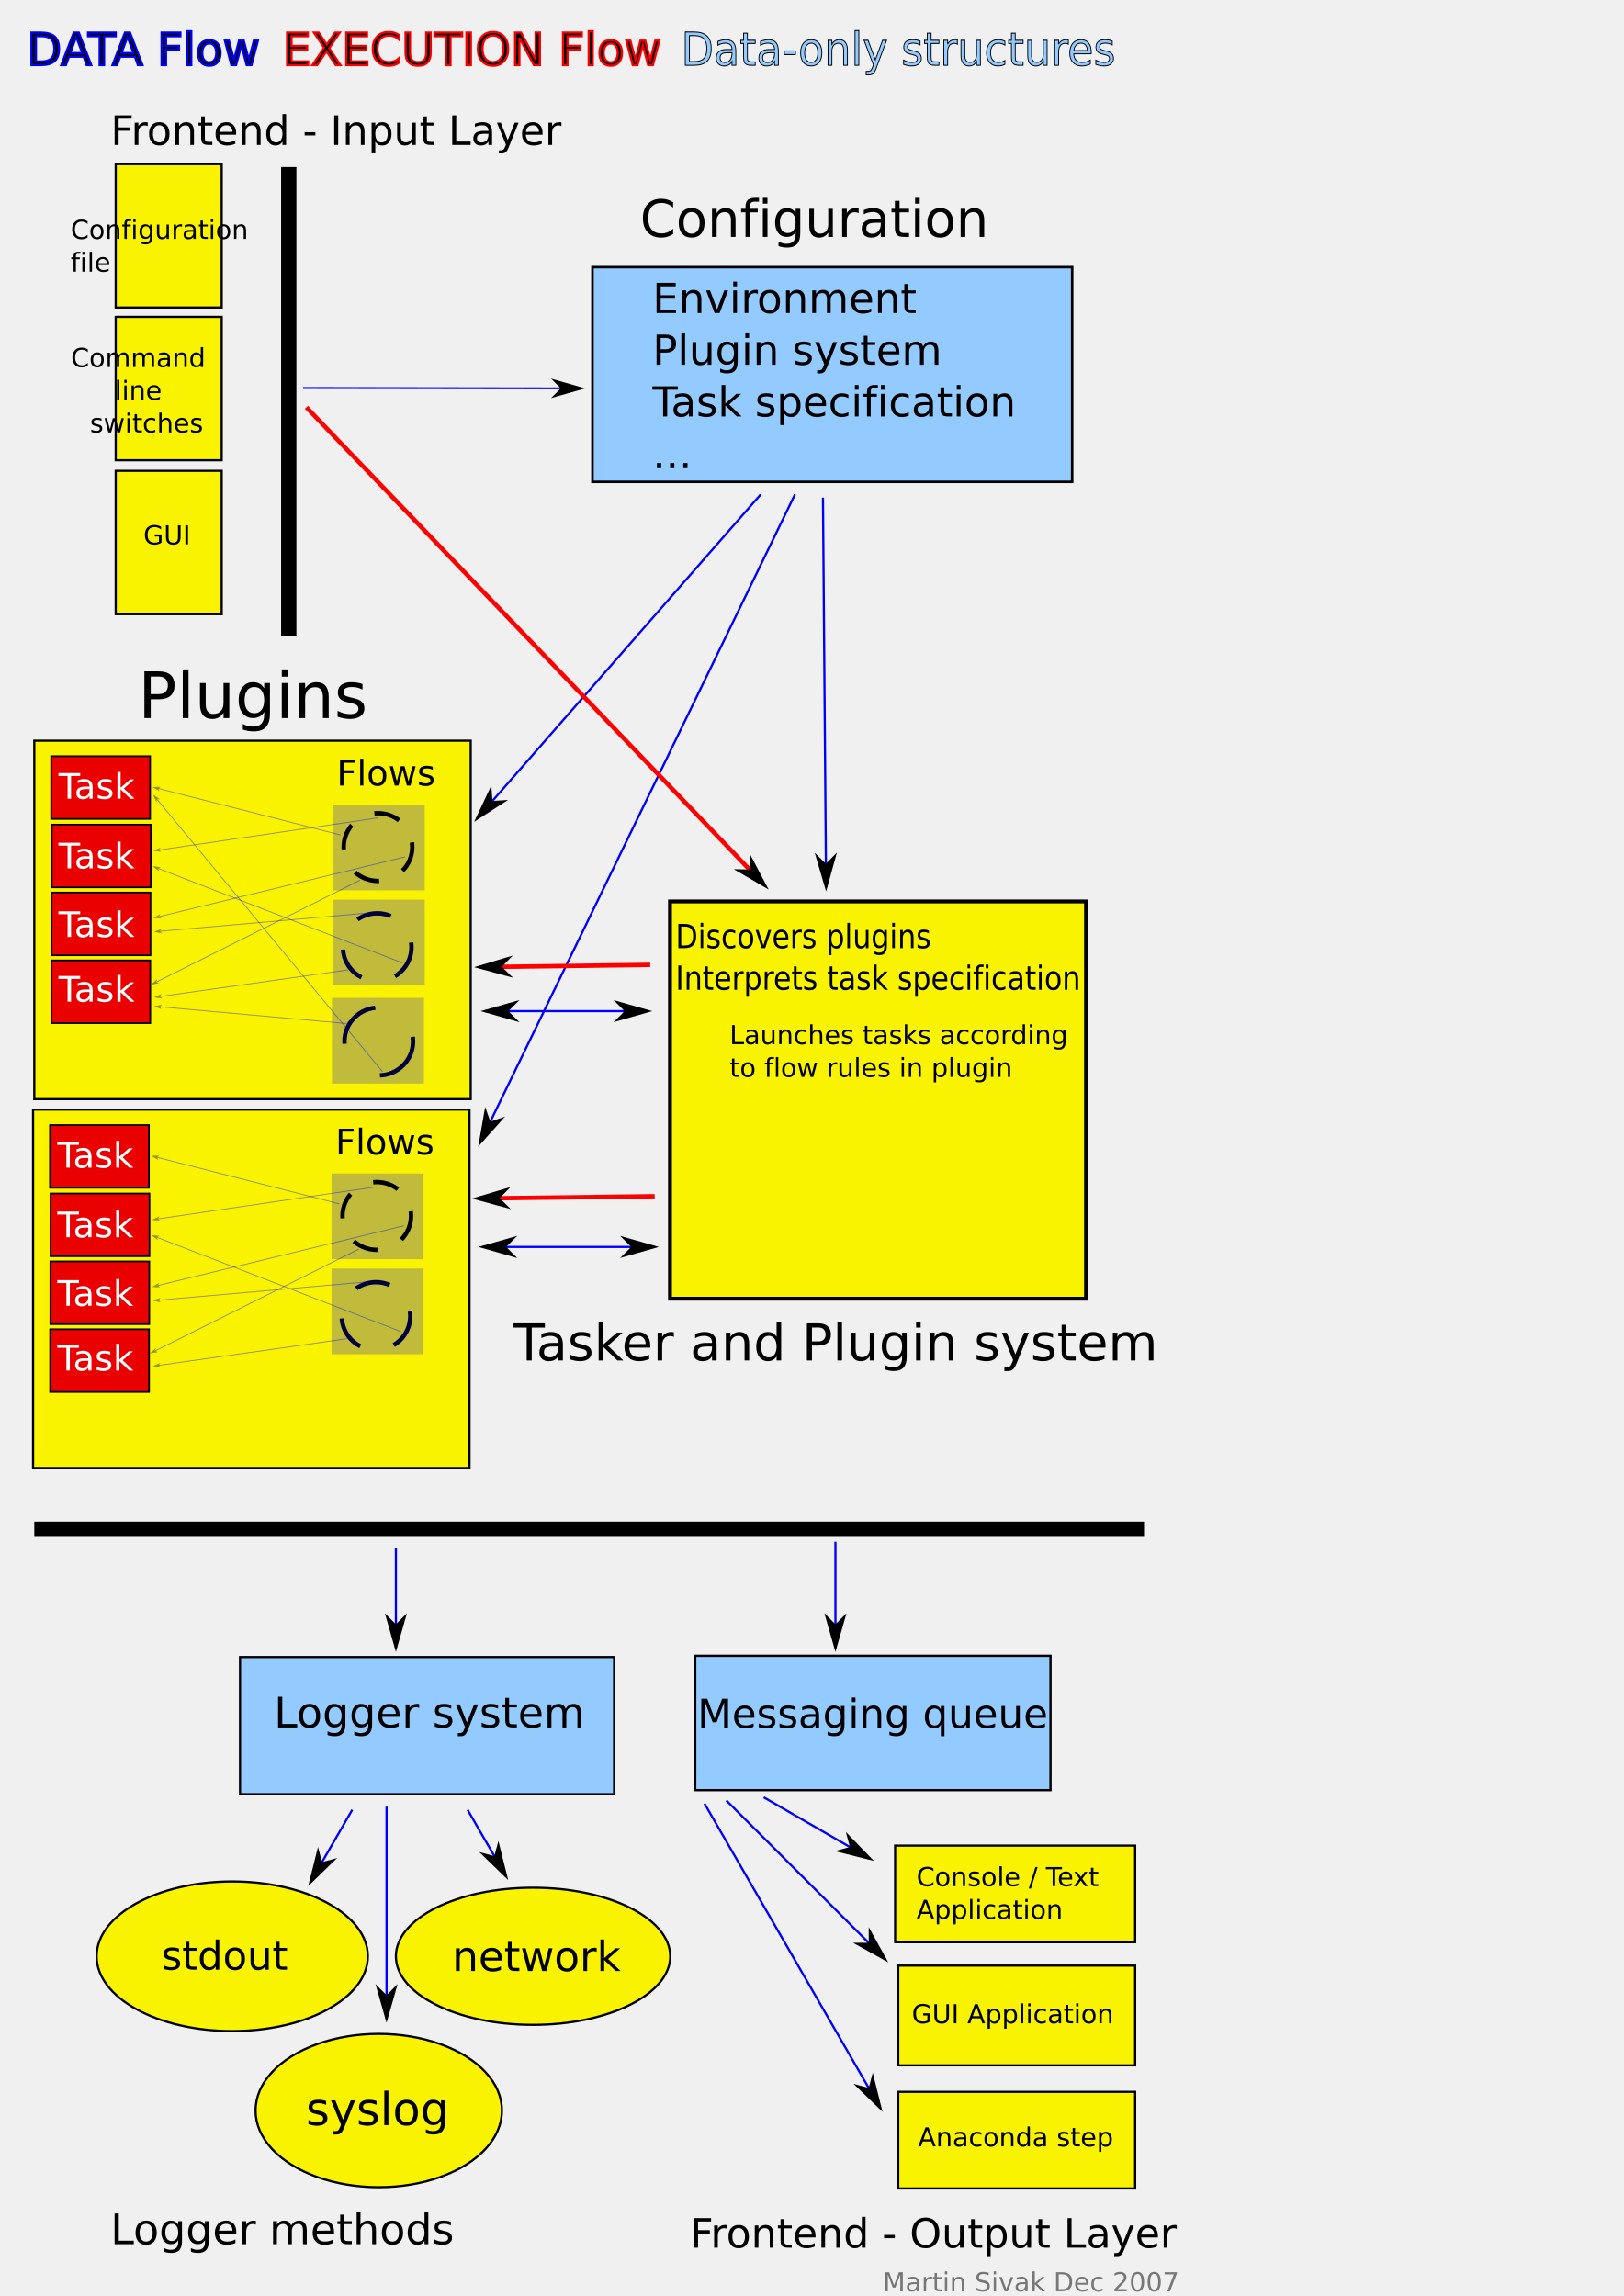
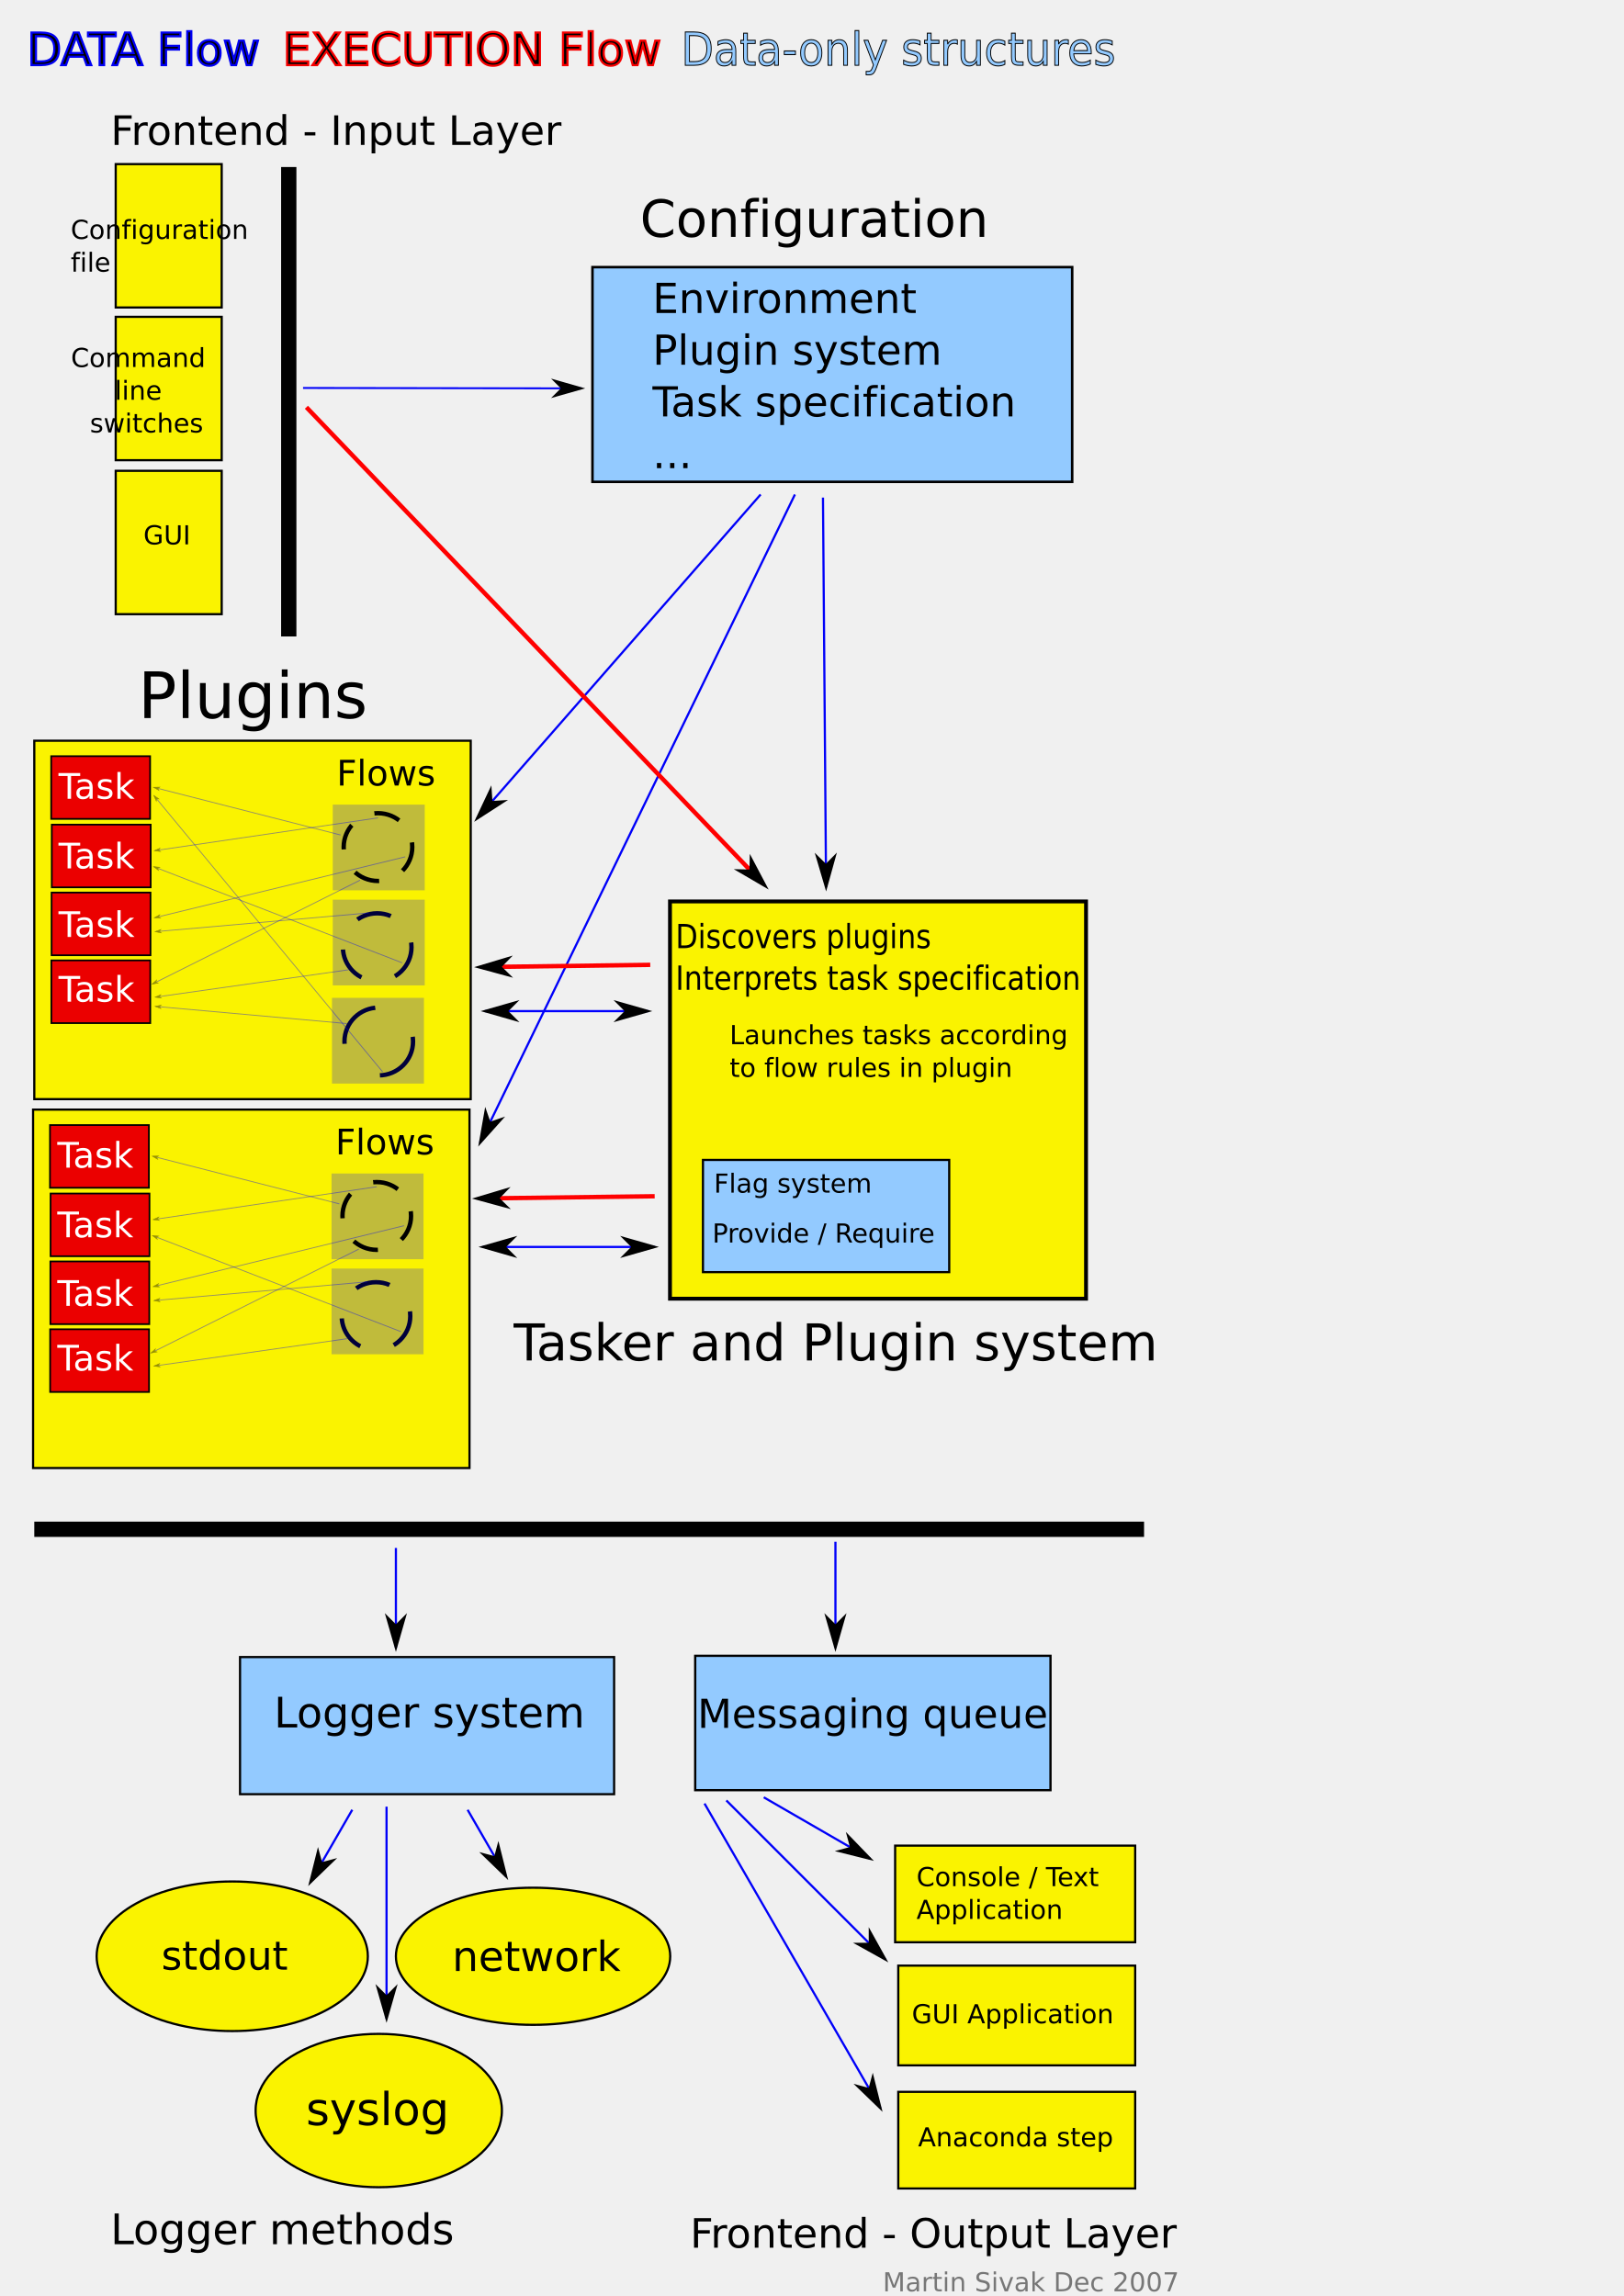
<svg xmlns="http://www.w3.org/2000/svg" width="744.094" height="1052.362" id="svg2">
  <defs id="defs4">
    <marker orient="auto" refY="0.0" refX="0.0" id="Arrow1Mend" style="overflow:visible;">
      <path id="path3233" d="M 0.0,0.0 L 5.0,-5.0 L -12.5,0.0 L 5.0,5.0 L 0.0,0.0 z " style="fill-rule:evenodd;stroke:#000000;stroke-width:1.0pt;marker-start:none;" transform="scale(0.4) rotate(180) translate(10,0)" />
    </marker>
    <marker orient="auto" refY="0.0" refX="0.0" id="Arrow1Mstart" style="overflow:visible">
      <path id="path3230" d="M 0.0,0.0 L 5.0,-5.0 L -12.5,0.0 L 5.0,5.0 L 0.0,0.0 z " style="fill-rule:evenodd;stroke:#000000;stroke-width:1.0pt;marker-start:none" transform="scale(0.4) translate(10,0)" />
    </marker>
    <marker orient="auto" refY="0.0" refX="0.0" id="Arrow1Lstart" style="overflow:visible">
      <path id="path3224" d="M 0.0,0.0 L 5.0,-5.0 L -12.5,0.0 L 5.0,5.0 L 0.0,0.0 z " style="fill-rule:evenodd;stroke:#000000;stroke-width:1.0pt;marker-start:none" transform="scale(0.8) translate(12.5,0)" />
    </marker>
    <marker orient="auto" refY="0.0" refX="0.0" id="Arrow1Lend" style="overflow:visible;">
      <path id="path3227" d="M 0.0,0.0 L 5.0,-5.0 L -12.5,0.0 L 5.0,5.0 L 0.0,0.0 z " style="fill-rule:evenodd;stroke:#000000;stroke-width:1.0pt;marker-start:none;" transform="scale(0.8) rotate(180) translate(12.5,0)" />
    </marker>
  </defs>
  <g id="layer1">
    <text xml:space="preserve" style="font-size:20.532px;font-style:normal;font-weight:normal;fill:#000000;fill-opacity:1;stroke:#0000f2;stroke-width:1px;stroke-linecap:butt;stroke-linejoin:miter;stroke-opacity:1;font-family:Bitstream Vera Sans" x="12.358" y="29.939" id="text2160" transform="scale(1.003376,0.9966348)">
      <tspan id="tspan2162" x="12.358" y="29.939" style="stroke-width:1">DATA Flow</tspan>
    </text>
    <text xml:space="preserve" style="font-size:20.532px;font-style:normal;font-weight:normal;fill:#000000;fill-opacity:1;stroke:#f60000;stroke-width:1px;stroke-linecap:butt;stroke-linejoin:miter;stroke-opacity:1;font-family:Bitstream Vera Sans" x="129.106" y="29.939" id="text2164" transform="scale(1.003376,0.9966348)">
      <tspan id="tspan2166" x="129.106" y="29.939" style="stroke-width:1">EXECUTION Flow</tspan>
    </text>
    <rect style="fill:#93caff;fill-rule:evenodd;stroke:#000000;stroke-width:1.162px;stroke-linecap:butt;stroke-linejoin:miter;stroke-opacity:1;fill-opacity:1" id="rect2172" width="219.838" height="98.41" x="271.509" y="122.443" />
    <rect style="fill:#faf300;fill-rule:evenodd;stroke:#000000;stroke-width:1px;stroke-linecap:butt;stroke-linejoin:miter;stroke-opacity:1;fill-opacity:1" id="rect2174" width="48.571" height="65.714" x="53.028" y="75.219" />
    <rect style="fill:#faf300;fill-rule:evenodd;stroke:#000000;stroke-width:1px;stroke-linecap:butt;stroke-linejoin:miter;stroke-opacity:1;fill-opacity:1" id="rect2176" width="48.571" height="65.714" x="53.028" y="145.219" />
    <rect style="fill:#faf300;fill-rule:evenodd;stroke:#000000;stroke-width:1px;stroke-linecap:butt;stroke-linejoin:miter;stroke-opacity:1;fill-opacity:1" id="rect2178" width="48.571" height="65.714" x="53.028" y="215.791" />
    <rect style="fill:#faf300;fill-opacity:1;fill-rule:evenodd;stroke:#000000;stroke-width:1.77px;stroke-linecap:butt;stroke-linejoin:miter;stroke-opacity:1" id="rect2180" width="190.658" height="182.087" x="307.038" y="413.166" />
    <rect style="fill:#93caff;fill-opacity:1;fill-rule:evenodd;stroke:#000000;stroke-width:1.038px;stroke-linecap:butt;stroke-linejoin:miter;stroke-opacity:1" id="rect2204" width="162.819" height="61.591" x="318.59" y="758.927" />
    <rect style="fill:#93caff;fill-rule:evenodd;stroke:#000000;stroke-width:1px;stroke-linecap:butt;stroke-linejoin:miter;stroke-opacity:1;fill-opacity:1" id="rect2206" width="171.429" height="62.857" x="110" y="759.505" />
    <path style="fill:#faf300;fill-rule:evenodd;stroke:#000000;stroke-width:1px;stroke-linecap:butt;stroke-linejoin:miter;stroke-opacity:1;fill-opacity:1" id="path2208" d="M 174.286 850.934 A 62.143 34.286 0 1 1  50,850.934 A 62.143 34.286 0 1 1  174.286 850.934 z" transform="translate(-5.714286,45.71429)" />
    <path style="fill:#faf300;fill-rule:evenodd;stroke:#000000;stroke-width:1px;stroke-linecap:butt;stroke-linejoin:miter;stroke-opacity:1;fill-opacity:1" id="path2210" d="M 312.857 850.934 A 62.857 31.429 0 1 1  187.143,850.934 A 62.857 31.429 0 1 1  312.857 850.934 z" transform="translate(-5.714286,45.71429)" />
    <path style="fill:#faf300;fill-rule:evenodd;stroke:#000000;stroke-width:1px;stroke-linecap:butt;stroke-linejoin:miter;stroke-opacity:1;fill-opacity:1" id="path2212" d="M 245.714 955.934 A 56.429 35 0 1 1  132.857,955.934 A 56.429 35 0 1 1  245.714 955.934 z" transform="translate(-15.71429,11.42857)" />
    <rect style="fill:#faf300;fill-opacity:1;fill-rule:evenodd;stroke:#000000;stroke-width:1px;stroke-linecap:butt;stroke-linejoin:miter;stroke-opacity:1" id="rect2214" width="110" height="44.286" x="410.214" y="845.934" />
    <rect style="fill:#faf300;fill-opacity:1;fill-rule:evenodd;stroke:#000000;stroke-width:1px;stroke-linecap:butt;stroke-linejoin:miter;stroke-opacity:1" id="rect2216" width="108.571" height="45.714" x="411.643" y="900.934" />
    <rect style="fill:#faf300;fill-opacity:1;fill-rule:evenodd;stroke:#000000;stroke-width:1px;stroke-linecap:butt;stroke-linejoin:miter;stroke-opacity:1" id="rect2218" width="108.571" height="44.286" x="411.643" y="958.791" />
    <path style="fill:none;fill-rule:evenodd;stroke:#0000f9;stroke-width:0.881px;stroke-linecap:butt;stroke-linejoin:miter;marker-end:url(#Arrow1Lend);stroke-opacity:1" d="M 138.879,177.819 L 266.476,178.009" id="path2224" />
    <path style="fill:none;fill-rule:evenodd;stroke:#0000f9;stroke-width:1px;stroke-linecap:butt;stroke-linejoin:miter;stroke-opacity:1;marker-end:url(#Arrow1Lend)" d="M 348.571,226.648 L 218.571,375.219" id="path2226" />
    <path style="fill:none;fill-rule:evenodd;stroke:#0000f9;stroke-width:1px;stroke-linecap:butt;stroke-linejoin:miter;stroke-opacity:1;marker-end:url(#Arrow1Lend)" d="M 364.286,226.648 L 220,523.791" id="path2228" />
    <path style="fill:none;fill-rule:evenodd;stroke:#0000f9;stroke-width:1px;stroke-linecap:butt;stroke-linejoin:miter;stroke-opacity:1;marker-end:url(#Arrow1Lend)" d="M 377.143,228.076 L 378.571,406.648" id="path2232" />
    <path style="fill:none;fill-rule:evenodd;stroke:#000000;stroke-width:7;stroke-linecap:butt;stroke-linejoin:miter;stroke-opacity:1;stroke-miterlimit:4;stroke-dasharray:none" d="M 15.714,700.934 L 524.286,700.934" id="path2242" />
    <path style="fill:none;fill-rule:evenodd;stroke:#0000f9;stroke-width:1px;stroke-linecap:butt;stroke-linejoin:miter;stroke-opacity:1;marker-end:url(#Arrow1Lend)" d="M 181.429,709.505 L 181.429,755.219" id="path2244" />
    <path style="fill:none;fill-rule:evenodd;stroke:#0000f9;stroke-width:1px;stroke-linecap:butt;stroke-linejoin:miter;stroke-opacity:1;marker-end:url(#Arrow1Lend)" d="M 382.857,706.648 L 382.857,755.219" id="path2246" />
    <path style="fill:none;fill-rule:evenodd;stroke:#0000f9;stroke-width:1px;stroke-linecap:butt;stroke-linejoin:miter;stroke-opacity:1;marker-end:url(#Arrow1Lend)" d="M 161.429,829.505 L 142.201,862.808" id="path3421" />
    <path style="fill:none;fill-rule:evenodd;stroke:#0000f9;stroke-width:1px;stroke-linecap:butt;stroke-linejoin:miter;stroke-opacity:1;marker-end:url(#Arrow1Lend)" d="M 214.286,829.505 L 231.919,860.047" id="path3423" />
    <path style="fill:none;fill-rule:evenodd;stroke:#0000f9;stroke-width:1px;stroke-linecap:butt;stroke-linejoin:miter;stroke-opacity:1;marker-end:url(#Arrow1Lend)" d="M 177.143,828.076 L 177.143,925.219" id="path3425" />
    <path style="fill:none;fill-rule:evenodd;stroke:#0000f9;stroke-width:1px;stroke-linecap:butt;stroke-linejoin:miter;stroke-opacity:1;marker-end:url(#Arrow1Lend)" d="M 350,823.791 L 398.8,851.966" id="path3427" />
    <path style="fill:none;fill-rule:evenodd;stroke:#0000f9;stroke-width:1px;stroke-linecap:butt;stroke-linejoin:miter;stroke-opacity:1;marker-end:url(#Arrow1Lend)" d="M 332.857,825.219 L 405.714,898.076" id="path3429" />
    <path style="fill:none;fill-rule:evenodd;stroke:#0000f9;stroke-width:1px;stroke-linecap:butt;stroke-linejoin:miter;stroke-opacity:1;marker-end:url(#Arrow1Lend)" d="M 322.857,826.648 L 403.479,966.289" id="path3431" />
    <text xml:space="preserve" style="font-size:29.345px;font-style:normal;font-weight:normal;fill:#000000;fill-opacity:1;stroke:none;stroke-width:1px;stroke-linecap:butt;stroke-linejoin:miter;stroke-opacity:1;font-family:Bitstream Vera Sans" x="63.298" y="329.112" id="text3467">
      <tspan id="tspan3469" x="63.298" y="329.112">Plugins</tspan>
    </text>
    <g id="g3535">
      <rect y="339.505" x="15.714" height="164.286" width="200" id="rect2192" style="fill:#faf300;fill-rule:evenodd;stroke:#000000;stroke-width:1px;stroke-linecap:butt;stroke-linejoin:miter;stroke-opacity:1;fill-opacity:1" />
      <rect y="368.791" x="152.5" height="39.286" width="42.143" id="rect3493" style="fill:#0000ff;fill-opacity:1;stroke:none;stroke-width:2;stroke-miterlimit:4;stroke-dasharray:24, 24;stroke-dashoffset:0;stroke-opacity:1;opacity:0.234" />
      <g style="fill:#eb0000;fill-opacity:1" transform="matrix(1.34674,0,0,1.34674,-62.57278,-100.1382)" id="g3433">
        <rect style="fill:#eb0000;fill-opacity:1;fill-rule:evenodd;stroke:#000000;stroke-width:0.575px;stroke-linecap:butt;stroke-linejoin:miter;stroke-opacity:1" id="rect2182" width="33.661" height="21.346" x="64.081" y="355.007" />
        <rect style="fill:#eb0000;fill-opacity:1;fill-rule:evenodd;stroke:#000000;stroke-width:0.575px;stroke-linecap:butt;stroke-linejoin:miter;stroke-opacity:1" id="rect2186" width="33.661" height="21.346" x="64.015" y="378.122" />
        <rect style="fill:#eb0000;fill-opacity:1;fill-rule:evenodd;stroke:#000000;stroke-width:0.575px;stroke-linecap:butt;stroke-linejoin:miter;stroke-opacity:1" id="rect2188" width="33.661" height="21.346" x="63.881" y="331.713" />
        <rect style="fill:#eb0000;fill-opacity:1;fill-rule:evenodd;stroke:#000000;stroke-width:0.575px;stroke-linecap:butt;stroke-linejoin:miter;stroke-opacity:1" id="rect2190" width="33.661" height="21.346" x="63.936" y="401.212" />
      </g>
      <text id="text3459" y="360.041" x="154.25" style="font-size:16.161px;font-style:normal;font-weight:normal;fill:#000000;fill-opacity:1;stroke:none;stroke-width:1px;stroke-linecap:butt;stroke-linejoin:miter;stroke-opacity:1;font-family:Bitstream Vera Sans" xml:space="preserve">
        <tspan y="360.041" x="154.25" id="tspan3461">Flows</tspan>
      </text>
      <text id="text3463" y="366.105" x="26.833" style="font-size:16.161px;font-style:normal;font-weight:normal;fill:#ffffff;fill-opacity:1;stroke:none;stroke-width:1px;stroke-linecap:butt;stroke-linejoin:miter;stroke-opacity:1;font-family:Bitstream Vera Sans" xml:space="preserve">
        <tspan y="366.105" x="26.833" id="tspan3465">Task</tspan>
      </text>
      <text id="text3471" y="459.101" x="26.833" style="font-size:16.161px;font-style:normal;font-weight:normal;fill:#ffffff;fill-opacity:1;stroke:none;stroke-width:1px;stroke-linecap:butt;stroke-linejoin:miter;stroke-opacity:1;font-family:Bitstream Vera Sans" xml:space="preserve">
        <tspan y="459.101" x="26.833" id="tspan3473">Task</tspan>
      </text>
      <text id="text3475" y="429.458" x="26.833" style="font-size:16.161px;font-style:normal;font-weight:normal;fill:#ffffff;fill-opacity:1;stroke:none;stroke-width:1px;stroke-linecap:butt;stroke-linejoin:miter;stroke-opacity:1;font-family:Bitstream Vera Sans" xml:space="preserve">
        <tspan y="429.458" x="26.833" id="tspan3477">Task</tspan>
      </text>
      <text id="text3479" y="398.03" x="26.833" style="font-size:16.161px;font-style:normal;font-weight:normal;fill:#ffffff;fill-opacity:1;stroke:none;stroke-width:1px;stroke-linecap:butt;stroke-linejoin:miter;stroke-opacity:1;font-family:Bitstream Vera Sans" xml:space="preserve">
        <tspan y="398.03" x="26.833" id="tspan3481">Task</tspan>
      </text>
      <path transform="translate(14.64286,-2.5)" d="M 174.286 390.755 A 15.714 15.536 0 1 1  142.857,390.755 A 15.714 15.536 0 1 1  174.286 390.755 z" id="path3485" style="fill:none;fill-opacity:1;stroke:#000000;stroke-width:2;marker-start:none;stroke-miterlimit:4;stroke-dasharray:12, 12;stroke-dashoffset:0;stroke-opacity:1" />
      <path transform="translate(15,86.60715)" d="M 174.286 390.755 A 15.714 15.536 0 1 1  142.857,390.755 A 15.714 15.536 0 1 1  174.286 390.755 z" id="path3489" style="fill:none;fill-opacity:1;stroke:#000000;stroke-width:2;marker-start:none;stroke-miterlimit:4;stroke-dasharray:24,24;stroke-dashoffset:0;stroke-opacity:1" />
      <path transform="translate(14.28572,43.39286)" d="M 174.286 390.755 A 15.714 15.536 0 1 1  142.857,390.755 A 15.714 15.536 0 1 1  174.286 390.755 z" id="path3491" style="fill:none;fill-opacity:1;stroke:#000000;stroke-width:2;marker-start:none;stroke-miterlimit:4;stroke-dasharray:16, 16;stroke-dashoffset:0;stroke-opacity:1" />
      <rect y="412.362" x="152.5" height="39.286" width="42.143" id="rect3495" style="opacity:0.234;fill:#0000ff;fill-opacity:1;stroke:none;stroke-width:2;stroke-miterlimit:4;stroke-dasharray:24, 24;stroke-dashoffset:0;stroke-opacity:1" />
      <rect y="457.362" x="152.143" height="39.286" width="42.143" id="rect3497" style="opacity:0.234;fill:#0000ff;fill-opacity:1;stroke:none;stroke-width:2;stroke-miterlimit:4;stroke-dasharray:24, 24;stroke-dashoffset:0;stroke-opacity:1" />
      <path id="path3499" d="M 156.071,382.719 L 70.714,360.934" style="fill:none;fill-rule:evenodd;stroke:#0000f7;stroke-width:0.4;stroke-linecap:butt;stroke-linejoin:miter;stroke-opacity:1;marker-end:url(#Arrow1Mend);stroke-miterlimit:4;stroke-dasharray:none;opacity:0.406" />
      <path id="path3501" d="M 173.214,374.862 L 71.071,389.862" style="fill:none;fill-rule:evenodd;stroke:#0000f7;stroke-width:0.4;stroke-linecap:butt;stroke-linejoin:miter;stroke-opacity:1;marker-end:url(#Arrow1Mend);stroke-miterlimit:4;stroke-dasharray:none;opacity:0.406" />
      <path id="path3503" d="M 185.714,392.719 L 71.071,420.576" style="fill:none;fill-rule:evenodd;stroke:#0000f7;stroke-width:0.4;stroke-linecap:butt;stroke-linejoin:miter;stroke-opacity:1;marker-end:url(#Arrow1Mend);stroke-miterlimit:4;stroke-dasharray:none;opacity:0.406" />
      <path id="path3505" d="M 165,403.434 L 70,450.934" style="fill:none;fill-rule:evenodd;stroke:#0000f7;stroke-width:0.4;stroke-linecap:butt;stroke-linejoin:miter;stroke-opacity:1;marker-end:url(#Arrow1Mend);stroke-miterlimit:4;stroke-dasharray:none;opacity:0.406" />
      <path id="path3507" d="M 168.929,418.434 L 71.429,427.005" style="fill:none;fill-rule:evenodd;stroke:#0000f7;stroke-width:0.4;stroke-linecap:butt;stroke-linejoin:miter;stroke-opacity:1;marker-end:url(#Arrow1Mend);stroke-miterlimit:4;stroke-dasharray:none;opacity:0.406" />
      <path id="path3509" d="M 184.286,441.291 L 70.714,397.362" style="fill:none;fill-rule:evenodd;stroke:#0000f7;stroke-width:0.4;stroke-linecap:butt;stroke-linejoin:miter;stroke-opacity:1;marker-end:url(#Arrow1Mend);stroke-miterlimit:4;stroke-dasharray:none;opacity:0.406" />
      <path id="path3511" d="M 159.643,444.505 L 71.429,457.005" style="fill:none;fill-rule:evenodd;stroke:#0000f7;stroke-width:0.4;stroke-linecap:butt;stroke-linejoin:miter;stroke-opacity:1;marker-end:url(#Arrow1Mend);stroke-miterlimit:4;stroke-dasharray:none;opacity:0.406" />
      <path id="path3513" d="M 158.929,469.148 L 71.429,461.291" style="fill:none;fill-rule:evenodd;stroke:#0000f7;stroke-width:0.4;stroke-linecap:butt;stroke-linejoin:miter;stroke-opacity:1;marker-end:url(#Arrow1Mend);stroke-miterlimit:4;stroke-dasharray:none;opacity:0.406" />
      <path id="path3515" d="M 175.357,491.291 L 70.714,364.862" style="fill:none;fill-rule:evenodd;stroke:#0000f7;stroke-width:0.4;stroke-linecap:butt;stroke-linejoin:miter;stroke-opacity:1;marker-end:url(#Arrow1Mend);stroke-miterlimit:4;stroke-dasharray:none;opacity:0.406" />
    </g>
    <text xml:space="preserve" style="font-size:23.553px;font-style:normal;font-weight:normal;fill:#000000;fill-opacity:1;stroke:none;stroke-width:1px;stroke-linecap:butt;stroke-linejoin:miter;stroke-opacity:1;font-family:Bitstream Vera Sans" x="293.306" y="108.566" id="text3519">
      <tspan id="tspan3521" x="293.306" y="108.566">Configuration</tspan>
    </text>
    <text xml:space="preserve" style="font-size:18.962px;font-style:normal;font-weight:normal;fill:#000000;fill-opacity:1;stroke:none;stroke-width:1px;stroke-linecap:butt;stroke-linejoin:miter;stroke-opacity:1;font-family:Bitstream Vera Sans" x="299.026" y="143.463" id="text3523">
      <tspan id="tspan3525" x="299.026" y="143.463">Environment</tspan>
      <tspan x="299.026" y="167.166" id="tspan3527">Plugin system</tspan>
      <tspan x="299.026" y="190.868" id="tspan3529">Task specification</tspan>
      <tspan x="299.026" y="214.57" id="tspan3531">...</tspan>
    </text>
    <g id="g3568" transform="translate(-0.5568926,169.0746)">
      <rect y="339.505" x="15.714" height="164.286" width="200" id="rect3570" style="fill:#faf300;fill-opacity:1;fill-rule:evenodd;stroke:#000000;stroke-width:1px;stroke-linecap:butt;stroke-linejoin:miter;stroke-opacity:1" />
      <rect y="368.791" x="152.5" height="39.286" width="42.143" id="rect3572" style="opacity:0.234;fill:#0000ff;fill-opacity:1;stroke:none;stroke-width:2;stroke-miterlimit:4;stroke-dasharray:24, 24;stroke-dashoffset:0;stroke-opacity:1" />
      <g style="fill:#eb0000;fill-opacity:1" transform="matrix(1.34674,0,0,1.34674,-62.57278,-100.1382)" id="g3574">
        <rect style="fill:#eb0000;fill-opacity:1;fill-rule:evenodd;stroke:#000000;stroke-width:0.575px;stroke-linecap:butt;stroke-linejoin:miter;stroke-opacity:1" id="rect3576" width="33.661" height="21.346" x="64.081" y="355.007" />
        <rect style="fill:#eb0000;fill-opacity:1;fill-rule:evenodd;stroke:#000000;stroke-width:0.575px;stroke-linecap:butt;stroke-linejoin:miter;stroke-opacity:1" id="rect3578" width="33.661" height="21.346" x="64.015" y="378.122" />
        <rect style="fill:#eb0000;fill-opacity:1;fill-rule:evenodd;stroke:#000000;stroke-width:0.575px;stroke-linecap:butt;stroke-linejoin:miter;stroke-opacity:1" id="rect3580" width="33.661" height="21.346" x="63.881" y="331.713" />
        <rect style="fill:#eb0000;fill-opacity:1;fill-rule:evenodd;stroke:#000000;stroke-width:0.575px;stroke-linecap:butt;stroke-linejoin:miter;stroke-opacity:1" id="rect3582" width="33.661" height="21.346" x="63.936" y="401.212" />
      </g>
      <text id="text3584" y="360.041" x="154.25" style="font-size:16.161px;font-style:normal;font-weight:normal;fill:#000000;fill-opacity:1;stroke:none;stroke-width:1px;stroke-linecap:butt;stroke-linejoin:miter;stroke-opacity:1;font-family:Bitstream Vera Sans" xml:space="preserve">
        <tspan y="360.041" x="154.25" id="tspan3586">Flows</tspan>
      </text>
      <text id="text3588" y="366.105" x="26.833" style="font-size:16.161px;font-style:normal;font-weight:normal;fill:#ffffff;fill-opacity:1;stroke:none;stroke-width:1px;stroke-linecap:butt;stroke-linejoin:miter;stroke-opacity:1;font-family:Bitstream Vera Sans" xml:space="preserve">
        <tspan y="366.105" x="26.833" id="tspan3590">Task</tspan>
      </text>
      <text id="text3592" y="459.101" x="26.833" style="font-size:16.161px;font-style:normal;font-weight:normal;fill:#ffffff;fill-opacity:1;stroke:none;stroke-width:1px;stroke-linecap:butt;stroke-linejoin:miter;stroke-opacity:1;font-family:Bitstream Vera Sans" xml:space="preserve">
        <tspan y="459.101" x="26.833" id="tspan3594">Task</tspan>
      </text>
      <text id="text3596" y="429.458" x="26.833" style="font-size:16.161px;font-style:normal;font-weight:normal;fill:#ffffff;fill-opacity:1;stroke:none;stroke-width:1px;stroke-linecap:butt;stroke-linejoin:miter;stroke-opacity:1;font-family:Bitstream Vera Sans" xml:space="preserve">
        <tspan y="429.458" x="26.833" id="tspan3598">Task</tspan>
      </text>
      <text id="text3600" y="398.03" x="26.833" style="font-size:16.161px;font-style:normal;font-weight:normal;fill:#ffffff;fill-opacity:1;stroke:none;stroke-width:1px;stroke-linecap:butt;stroke-linejoin:miter;stroke-opacity:1;font-family:Bitstream Vera Sans" xml:space="preserve">
        <tspan y="398.03" x="26.833" id="tspan3602">Task</tspan>
      </text>
      <path transform="translate(14.64286,-2.5)" d="M 174.286 390.755 A 15.714 15.536 0 1 1  142.857,390.755 A 15.714 15.536 0 1 1  174.286 390.755 z" id="path3604" style="fill:none;fill-opacity:1;stroke:#000000;stroke-width:2;marker-start:none;stroke-miterlimit:4;stroke-dasharray:12, 12;stroke-dashoffset:0;stroke-opacity:1" />
      <path transform="translate(14.28572,43.39286)" d="M 174.286 390.755 A 15.714 15.536 0 1 1  142.857,390.755 A 15.714 15.536 0 1 1  174.286 390.755 z" id="path3608" style="fill:none;fill-opacity:1;stroke:#000000;stroke-width:2;marker-start:none;stroke-miterlimit:4;stroke-dasharray:16, 16;stroke-dashoffset:0;stroke-opacity:1" />
      <rect y="412.362" x="152.5" height="39.286" width="42.143" id="rect3610" style="opacity:0.234;fill:#0000ff;fill-opacity:1;stroke:none;stroke-width:2;stroke-miterlimit:4;stroke-dasharray:24, 24;stroke-dashoffset:0;stroke-opacity:1" />
      <path id="path3614" d="M 156.071,382.719 L 70.714,360.934" style="opacity:0.406;fill:none;fill-rule:evenodd;stroke:#0000f7;stroke-width:0.4;stroke-linecap:butt;stroke-linejoin:miter;marker-end:url(#Arrow1Mend);stroke-miterlimit:4;stroke-dasharray:none;stroke-opacity:1" />
      <path id="path3616" d="M 173.214,374.862 L 71.071,389.862" style="opacity:0.406;fill:none;fill-rule:evenodd;stroke:#0000f7;stroke-width:0.4;stroke-linecap:butt;stroke-linejoin:miter;marker-end:url(#Arrow1Mend);stroke-miterlimit:4;stroke-dasharray:none;stroke-opacity:1" />
      <path id="path3618" d="M 185.714,392.719 L 71.071,420.576" style="opacity:0.406;fill:none;fill-rule:evenodd;stroke:#0000f7;stroke-width:0.4;stroke-linecap:butt;stroke-linejoin:miter;marker-end:url(#Arrow1Mend);stroke-miterlimit:4;stroke-dasharray:none;stroke-opacity:1" />
      <path id="path3620" d="M 165,403.434 L 70,450.934" style="opacity:0.406;fill:none;fill-rule:evenodd;stroke:#0000f7;stroke-width:0.4;stroke-linecap:butt;stroke-linejoin:miter;marker-end:url(#Arrow1Mend);stroke-miterlimit:4;stroke-dasharray:none;stroke-opacity:1" />
      <path id="path3622" d="M 168.929,418.434 L 71.429,427.005" style="opacity:0.406;fill:none;fill-rule:evenodd;stroke:#0000f7;stroke-width:0.4;stroke-linecap:butt;stroke-linejoin:miter;marker-end:url(#Arrow1Mend);stroke-miterlimit:4;stroke-dasharray:none;stroke-opacity:1" />
      <path id="path3624" d="M 184.286,441.291 L 70.714,397.362" style="opacity:0.406;fill:none;fill-rule:evenodd;stroke:#0000f7;stroke-width:0.4;stroke-linecap:butt;stroke-linejoin:miter;marker-end:url(#Arrow1Mend);stroke-miterlimit:4;stroke-dasharray:none;stroke-opacity:1" />
      <path id="path3626" d="M 159.643,444.505 L 71.429,457.005" style="opacity:0.406;fill:none;fill-rule:evenodd;stroke:#0000f7;stroke-width:0.4;stroke-linecap:butt;stroke-linejoin:miter;marker-end:url(#Arrow1Mend);stroke-miterlimit:4;stroke-dasharray:none;stroke-opacity:1" />
    </g>
    <text xml:space="preserve" style="font-size:18.603px;font-style:normal;font-weight:normal;fill:#000000;fill-opacity:1;stroke:none;stroke-width:1px;stroke-linecap:butt;stroke-linejoin:miter;stroke-opacity:1;font-family:Bitstream Vera Sans" x="50.702" y="66.42" id="text3632">
      <tspan id="tspan3634" x="50.702" y="66.42">Frontend - Input Layer</tspan>
    </text>
    <text xml:space="preserve" style="font-size:18.603px;font-style:normal;font-weight:normal;fill:#000000;fill-opacity:1;stroke:none;stroke-width:1px;stroke-linecap:butt;stroke-linejoin:miter;stroke-opacity:1;font-family:Bitstream Vera Sans" x="316.235" y="1030.22" id="text3636">
      <tspan id="tspan3638" x="316.235" y="1030.22">Frontend - Output Layer</tspan>
    </text>
    <text xml:space="preserve" style="font-size:19.326px;font-style:normal;font-weight:normal;fill:#000000;fill-opacity:1;stroke:none;stroke-width:1px;stroke-linecap:butt;stroke-linejoin:miter;stroke-opacity:1;font-family:Bitstream Vera Sans" x="50.631" y="1028.634" id="text3640">
      <tspan id="tspan3642" x="50.631" y="1028.634">Logger methods</tspan>
    </text>
    <text xml:space="preserve" style="font-size:19.3px;font-style:normal;font-weight:normal;fill:#000000;fill-opacity:1;stroke:none;stroke-width:1px;stroke-linecap:butt;stroke-linejoin:miter;stroke-opacity:1;font-family:Bitstream Vera Sans" x="125.553" y="791.769" id="text3644">
      <tspan id="tspan3646" x="125.553" y="791.769">Logger system</tspan>
    </text>
    <text xml:space="preserve" style="font-size:18.332px;font-style:normal;font-weight:normal;fill:#000000;fill-opacity:1;stroke:none;stroke-width:1px;stroke-linecap:butt;stroke-linejoin:miter;stroke-opacity:1;font-family:Bitstream Vera Sans" x="319.597" y="791.97" id="text3648">
      <tspan id="tspan3650" x="319.597" y="791.97">Messaging queue</tspan>
    </text>
    <text xml:space="preserve" style="font-size:23.315px;font-style:normal;font-weight:normal;fill:#000000;fill-opacity:1;stroke:none;stroke-width:1px;stroke-linecap:butt;stroke-linejoin:miter;stroke-opacity:1;font-family:Bitstream Vera Sans" x="235.399" y="623.563" id="text3658">
      <tspan id="tspan3660" x="235.399" y="623.563">Tasker and Plugin system</tspan>
    </text>
    <text xml:space="preserve" style="font-size:14.245px;font-style:normal;font-weight:normal;fill:#000000;fill-opacity:1;stroke:none;stroke-width:1px;stroke-linecap:butt;stroke-linejoin:miter;stroke-opacity:1;font-family:Bitstream Vera Sans" x="331.335" y="406.04" id="text3662" transform="scale(0.9342955,1.070325)">
      <tspan id="tspan3664" x="331.335" y="406.04">Discovers plugins</tspan>
      <tspan x="331.335" y="423.846" id="tspan3666">Interprets task specification</tspan>
      <tspan x="331.335" y="441.652" id="tspan3678" />
    </text>
    <text xml:space="preserve" style="font-size:12px;font-style:normal;font-weight:normal;fill:#000000;fill-opacity:1;stroke:none;stroke-width:1px;stroke-linecap:butt;stroke-linejoin:miter;stroke-opacity:1;font-family:Bitstream Vera Sans" x="334.36" y="478.596" id="text3682">
      <tspan id="tspan3684" x="334.36" y="478.596">Launches tasks according</tspan>
      <tspan x="334.36" y="493.596" id="tspan3686">to flow rules in plugin</tspan>
    </text>
    <path style="fill:none;fill-rule:evenodd;stroke:#000000;stroke-width:7;stroke-linecap:butt;stroke-linejoin:miter;stroke-opacity:1;stroke-miterlimit:4;stroke-dasharray:none" d="M 132.33,76.555 L 132.33,291.717" id="path3688" />
    <path style="fill:none;fill-rule:evenodd;stroke:#ff0000;stroke-width:2;stroke-linecap:butt;stroke-linejoin:miter;stroke-opacity:1;marker-end:url(#Arrow1Mend);stroke-miterlimit:4;stroke-dasharray:none" d="M 140.411,186.661 L 349.513,404.854" id="path3690" />
    <path style="fill:none;fill-rule:evenodd;stroke:#ff0000;stroke-width:2;stroke-linecap:butt;stroke-linejoin:miter;stroke-opacity:1;marker-end:url(#Arrow1Mend);stroke-miterlimit:4;stroke-dasharray:none" d="M 297.995,442.23 L 221.223,443.24" id="path3692" />
    <path style="fill:none;fill-rule:evenodd;stroke:#ff0000;stroke-width:2;stroke-linecap:butt;stroke-linejoin:miter;stroke-opacity:1;marker-end:url(#Arrow1Mend);stroke-miterlimit:4;stroke-dasharray:none" d="M 300.015,548.296 L 220.213,549.306" id="path3694" />
    <path style="fill:none;fill-rule:evenodd;stroke:#0000ff;stroke-width:1px;stroke-linecap:butt;stroke-linejoin:miter;stroke-opacity:1;marker-start:url(#Arrow1Lstart);marker-end:url(#Arrow1Lend)" d="M 300.015,571.53 L 221.223,571.53" id="path3696" />
    <path style="fill:none;fill-rule:evenodd;stroke:#0000ff;stroke-width:1px;stroke-linecap:butt;stroke-linejoin:miter;stroke-opacity:1;marker-start:url(#Arrow1Lstart);marker-end:url(#Arrow1Lend)" d="M 296.985,463.443 L 222.234,463.443" id="path3698" />
    <text xml:space="preserve" style="font-size:18.203px;font-style:normal;font-weight:normal;fill:#000000;fill-opacity:1;stroke:none;stroke-width:1px;stroke-linecap:butt;stroke-linejoin:miter;stroke-opacity:1;font-family:Bitstream Vera Sans" x="73.949" y="902.79" id="text3718">
      <tspan id="tspan3720" x="73.949" y="902.79">stdout</tspan>
    </text>
    <text xml:space="preserve" style="font-size:20.771px;font-style:normal;font-weight:normal;fill:#000000;fill-opacity:1;stroke:none;stroke-width:1px;stroke-linecap:butt;stroke-linejoin:miter;stroke-opacity:1;font-family:Bitstream Vera Sans" x="140.239" y="974.026" id="text3722">
      <tspan id="tspan3724" x="140.239" y="974.026">syslog</tspan>
    </text>
    <text xml:space="preserve" style="font-size:19.021px;font-style:normal;font-weight:normal;fill:#000000;fill-opacity:1;stroke:none;stroke-width:1px;stroke-linecap:butt;stroke-linejoin:miter;stroke-opacity:1;font-family:Bitstream Vera Sans" x="207.22" y="903.411" id="text3726">
      <tspan id="tspan3728" x="207.22" y="903.411">network</tspan>
    </text>
    <text xml:space="preserve" style="font-size:12px;font-style:normal;font-weight:normal;fill:#000000;fill-opacity:1;stroke:none;stroke-width:1px;stroke-linecap:butt;stroke-linejoin:miter;stroke-opacity:1;font-family:Bitstream Vera Sans" x="420" y="864.505" id="text3730">
      <tspan id="tspan3732" x="420" y="864.505">Console / Text</tspan>
      <tspan x="420" y="879.505" id="tspan3734">Application</tspan>
    </text>
    <text xml:space="preserve" style="font-size:12px;font-style:normal;font-weight:normal;fill:#000000;fill-opacity:1;stroke:none;stroke-width:1px;stroke-linecap:butt;stroke-linejoin:miter;stroke-opacity:1;font-family:Bitstream Vera Sans" x="417.857" y="927.362" id="text3736">
      <tspan id="tspan3738" x="417.857" y="927.362">GUI Application</tspan>
    </text>
    <text xml:space="preserve" style="font-size:12px;font-style:normal;font-weight:normal;fill:#000000;fill-opacity:1;stroke:none;stroke-width:1px;stroke-linecap:butt;stroke-linejoin:miter;stroke-opacity:1;font-family:Bitstream Vera Sans" x="420.714" y="983.791" id="text3740">
      <tspan id="tspan3742" x="420.714" y="983.791">Anaconda step</tspan>
    </text>
    <text xml:space="preserve" style="font-size:12px;font-style:normal;font-weight:normal;fill:#000000;fill-opacity:1;stroke:none;stroke-width:1px;stroke-linecap:butt;stroke-linejoin:miter;stroke-opacity:1;font-family:Bitstream Vera Sans" x="32.395" y="109.505" id="text3746">
      <tspan id="tspan3748" x="32.395" y="109.505">Configuration</tspan>
      <tspan x="32.395" y="124.505" id="tspan3750">file</tspan>
    </text>
    <text xml:space="preserve" style="font-size:12px;font-style:normal;font-weight:normal;text-align:center;text-anchor:middle;fill:#000000;fill-opacity:1;stroke:none;stroke-width:1px;stroke-linecap:butt;stroke-linejoin:miter;stroke-opacity:1;font-family:Bitstream Vera Sans" x="76.698" y="168.219" id="text3752">
      <tspan id="tspan3754" x="76.698" y="168.219">Command</tspan>
      <tspan x="76.698" y="183.219" id="tspan3762">line</tspan>
      <tspan x="76.698" y="198.219" id="tspan3756">switches</tspan>
    </text>
    <text xml:space="preserve" style="font-size:12px;font-style:normal;font-weight:normal;fill:#000000;fill-opacity:1;stroke:none;stroke-width:1px;stroke-linecap:butt;stroke-linejoin:miter;stroke-opacity:1;font-family:Bitstream Vera Sans" x="65.714" y="249.505" id="text3758">
      <tspan id="tspan3760" x="65.714" y="249.505">GUI</tspan>
    </text>
    <text xml:space="preserve" style="font-size:20.175px;font-style:normal;font-weight:normal;fill:#93caff;fill-opacity:1;stroke:#000000;stroke-width:0.416;stroke-linecap:butt;stroke-linejoin:miter;stroke-miterlimit:4;stroke-dasharray:none;stroke-opacity:1;font-family:Bitstream Vera Sans" x="324.492" y="28.794" id="text3764" transform="scale(0.9619003,1.039609)">
      <tspan id="tspan3766" x="324.492" y="28.794" style="fill:#93caff;fill-opacity:1;stroke:#000000;stroke-width:0.416;stroke-miterlimit:4;stroke-dasharray:none;stroke-opacity:1">Data-only structures</tspan>
    </text>
    <text xml:space="preserve" style="font-size:12px;font-style:normal;font-weight:normal;opacity:0.505;fill:#000000;fill-opacity:1;stroke:none;stroke-width:1px;stroke-linecap:butt;stroke-linejoin:miter;stroke-opacity:1;font-family:Bitstream Vera Sans" x="404.539" y="1050.219" id="text3776">
      <tspan id="tspan3778" x="404.539" y="1050.219">Martin Sivak Dec 2007</tspan>
    </text>
+     <rect style="fill:#93caff;fill-rule:evenodd;stroke:#000000;stroke-width:1px;stroke-linecap:butt;stroke-linejoin:miter;stroke-opacity:1;fill-opacity:1" id="rect2323" width="112.857" height="51.429" x="322.143" y="531.648" />
+     <text xml:space="preserve" style="font-size:12px;font-style:normal;font-weight:normal;fill:#000000;fill-opacity:1;stroke:none;stroke-width:1px;stroke-linecap:butt;stroke-linejoin:miter;stroke-opacity:1;font-family:Bitstream Vera Sans" x="327.143" y="546.648" id="text2325">
+       <tspan id="tspan2327" x="327.143" y="546.648">Flag system</tspan>
+     </text>
+     <text xml:space="preserve" style="font-size:12px;font-style:normal;font-weight:normal;fill:#000000;fill-opacity:1;stroke:none;stroke-width:1px;stroke-linecap:butt;stroke-linejoin:miter;stroke-opacity:1;font-family:Bitstream Vera Sans" x="326.429" y="569.505" id="text2329">
+       <tspan id="tspan2331" x="326.429" y="569.505">Provide / Require</tspan>
+     </text>
  </g>
</svg>
